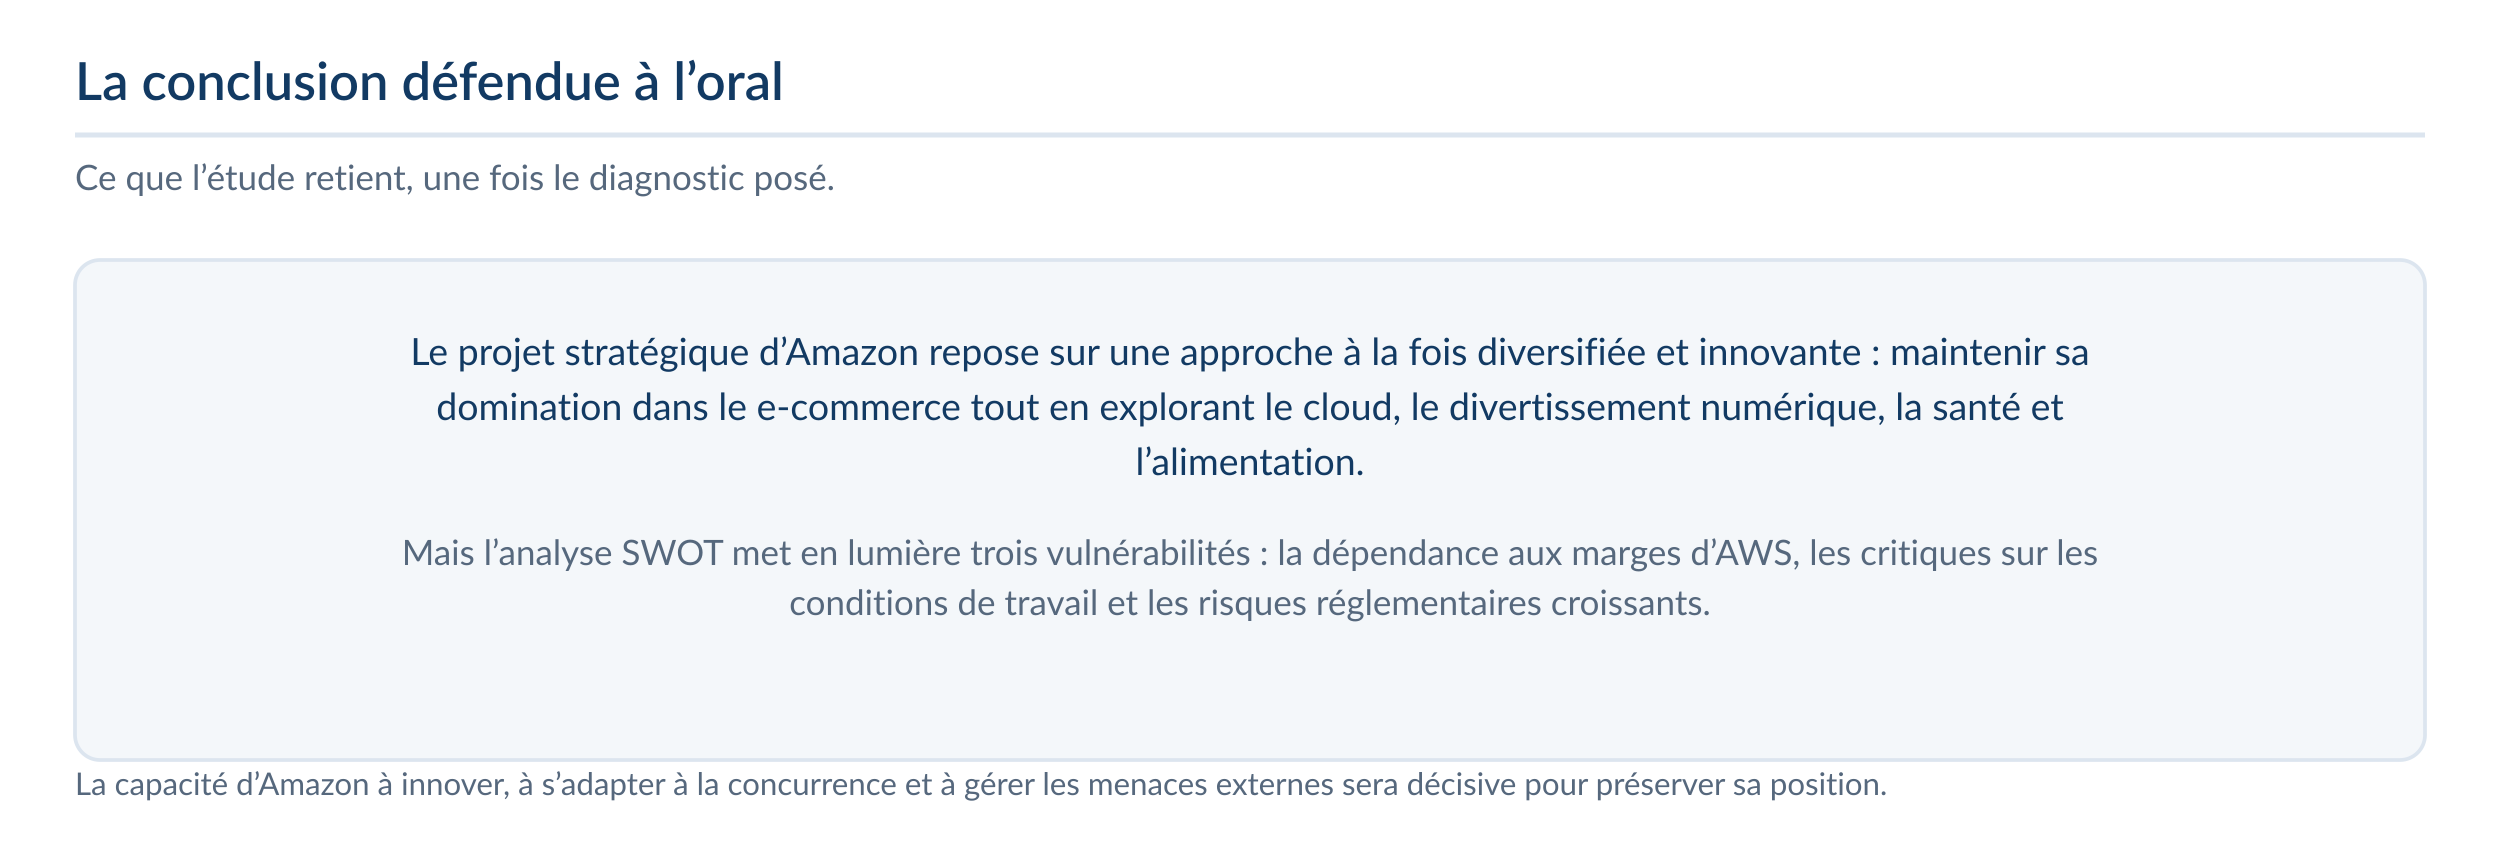
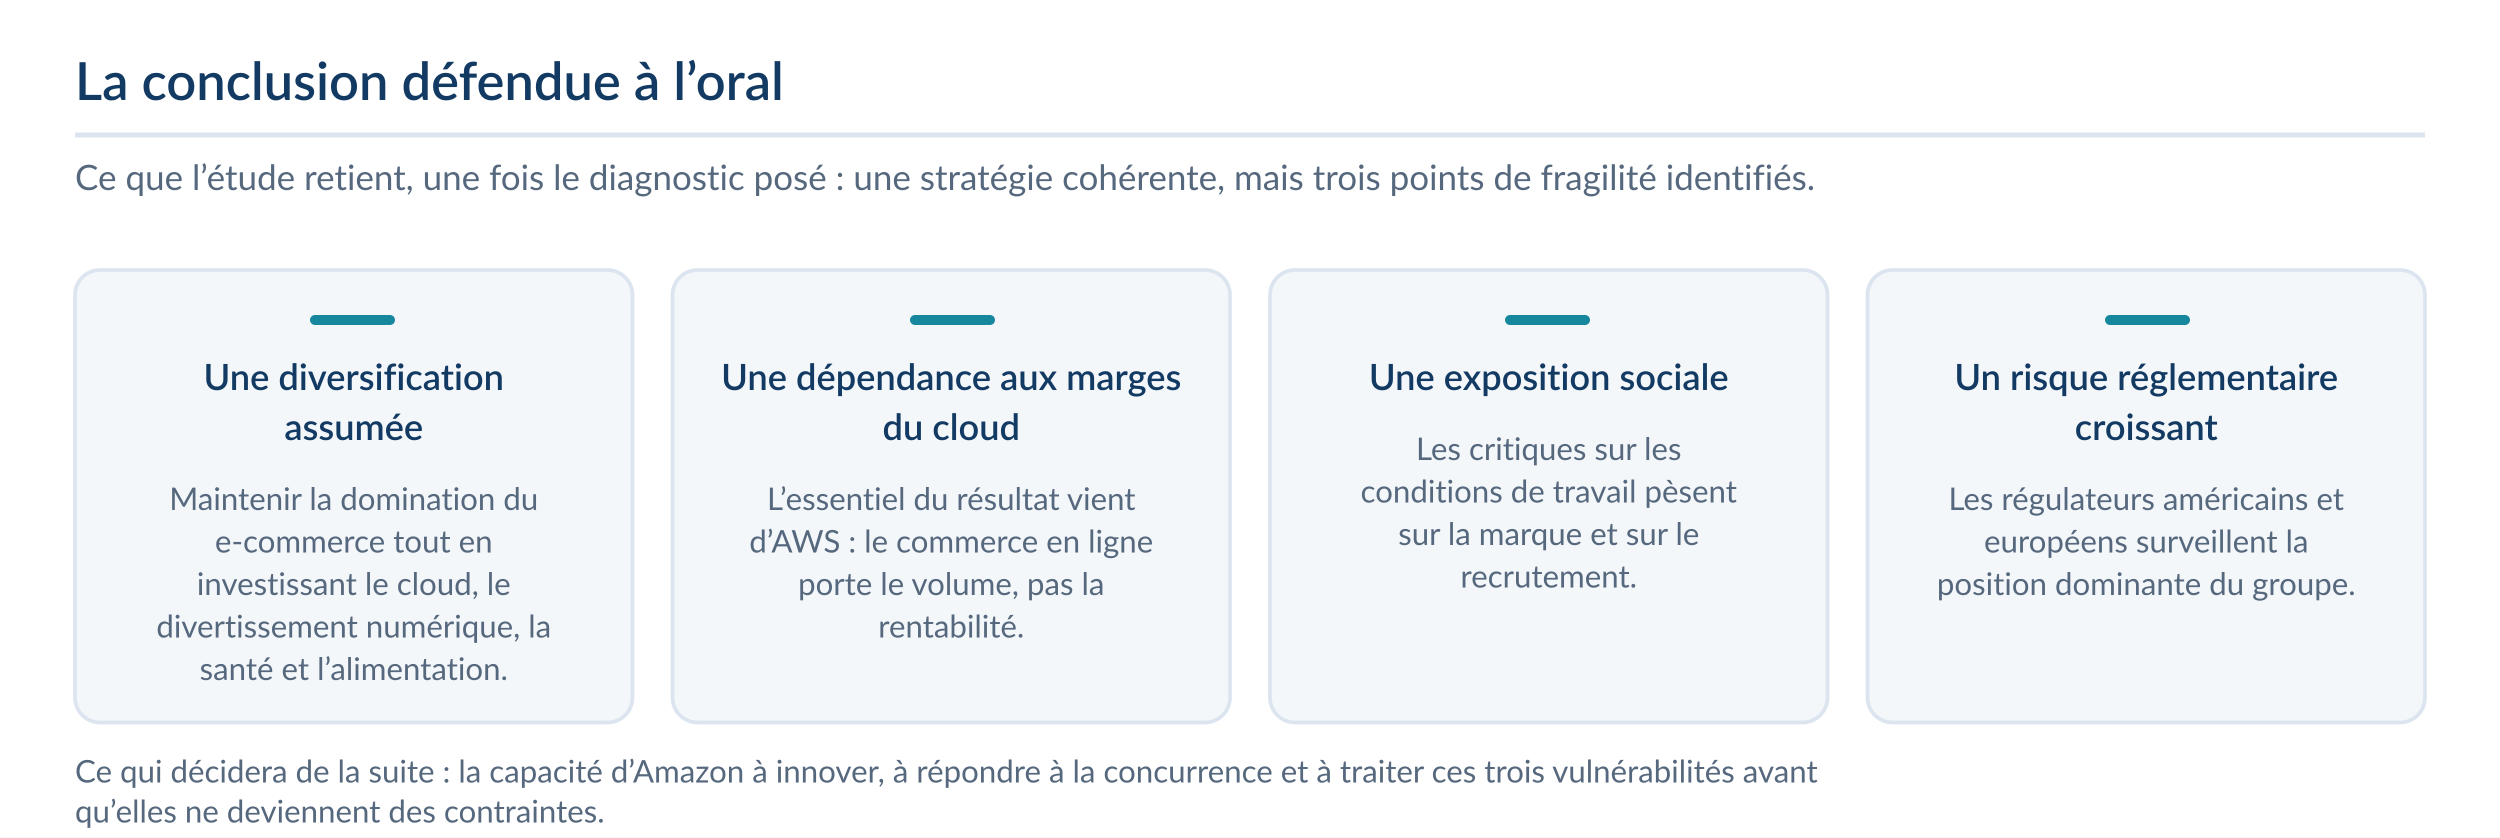
- <svg xmlns="http://www.w3.org/2000/svg" viewBox="0 0 1000 340" width="1000" height="340" role="img">
-   <rect width="1000" height="340" fill="white" />
+ <svg xmlns="http://www.w3.org/2000/svg" viewBox="0 0 1000 335" width="1000" height="335" role="img">
+   <rect width="1000" height="335" fill="white" />
  <text x="30" y="40" font-family="Poppins, Lato, sans-serif" font-size="21" font-weight="600" fill="#123A63" text-anchor="start">La conclusion défendue à l’oral</text>
  <line x1="30" y1="54" x2="970" y2="54" stroke="#DCE5EF" stroke-width="2" />
-   <text x="30" y="76" font-family="Lato, sans-serif" font-size="14" font-weight="400" fill="#56687D" text-anchor="start">Ce que l’étude retient, une fois le diagnostic posé.</text>
-   <rect x="30" y="104" width="940" height="200" rx="10" fill="#F4F7FA" stroke="#DCE5EF" stroke-width="1.5" />
-   <text x="500" y="146" font-family="Lato, sans-serif" font-size="15" font-weight="400" fill="#123A63" text-anchor="middle">Le projet stratégique d’Amazon repose sur une approche à la fois diversifiée et innovante : maintenir sa</text>
-   <text x="500" y="168" font-family="Lato, sans-serif" font-size="15" font-weight="400" fill="#123A63" text-anchor="middle">domination dans le e-commerce tout en explorant le cloud, le divertissement numérique, la santé et</text>
-   <text x="500" y="190" font-family="Lato, sans-serif" font-size="15" font-weight="400" fill="#123A63" text-anchor="middle">l’alimentation.</text>
-   <text x="500" y="226" font-family="Lato, sans-serif" font-size="14" font-weight="400" fill="#56687D" text-anchor="middle">Mais l’analyse SWOT met en lumière trois vulnérabilités : la dépendance aux marges d’AWS, les critiques sur les</text>
-   <text x="500" y="246" font-family="Lato, sans-serif" font-size="14" font-weight="400" fill="#56687D" text-anchor="middle">conditions de travail et les risques réglementaires croissants.</text>
-   <text x="30" y="318" font-family="Lato, sans-serif" font-size="12.5" font-weight="400" fill="#56687D" text-anchor="start">La capacité d’Amazon à innover, à s’adapter à la concurrence et à gérer les menaces externes sera décisive pour préserver sa position.</text>
+   <text x="30" y="76" font-family="Lato, sans-serif" font-size="14" font-weight="400" fill="#56687D" text-anchor="start">Ce que l’étude retient, une fois le diagnostic posé : une stratégie cohérente, mais trois points de fragilité identifiés.</text>
+   <rect x="30.0" y="108" width="223.0" height="181" rx="10" fill="#F4F7FA" stroke="#DCE5EF" stroke-width="1.5" />
+   <rect x="124" y="126" width="34" height="4" rx="2" fill="#17879E" />
+   <text x="141.5" y="156" font-family="Lato, sans-serif" font-size="14.5" font-weight="600" fill="#123A63" text-anchor="middle">Une diversification</text>
+   <text x="141.5" y="176" font-family="Lato, sans-serif" font-size="14.5" font-weight="600" fill="#123A63" text-anchor="middle">assumée</text>
+   <text x="141.5" y="204" font-family="Lato, sans-serif" font-size="12.5" font-weight="400" fill="#56687D" text-anchor="middle">Maintenir la domination du</text>
+   <text x="141.5" y="221" font-family="Lato, sans-serif" font-size="12.5" font-weight="400" fill="#56687D" text-anchor="middle">e-commerce tout en</text>
+   <text x="141.5" y="238" font-family="Lato, sans-serif" font-size="12.5" font-weight="400" fill="#56687D" text-anchor="middle">investissant le cloud, le</text>
+   <text x="141.5" y="255" font-family="Lato, sans-serif" font-size="12.5" font-weight="400" fill="#56687D" text-anchor="middle">divertissement numérique, la</text>
+   <text x="141.5" y="272" font-family="Lato, sans-serif" font-size="12.5" font-weight="400" fill="#56687D" text-anchor="middle">santé et l’alimentation.</text>
+   <rect x="269.0" y="108" width="223.0" height="181" rx="10" fill="#F4F7FA" stroke="#DCE5EF" stroke-width="1.5" />
+   <rect x="364" y="126" width="34" height="4" rx="2" fill="#17879E" />
+   <text x="380.5" y="156" font-family="Lato, sans-serif" font-size="14.5" font-weight="600" fill="#123A63" text-anchor="middle">Une dépendance aux marges</text>
+   <text x="380.5" y="176" font-family="Lato, sans-serif" font-size="14.5" font-weight="600" fill="#123A63" text-anchor="middle">du cloud</text>
+   <text x="380.5" y="204" font-family="Lato, sans-serif" font-size="12.5" font-weight="400" fill="#56687D" text-anchor="middle">L’essentiel du résultat vient</text>
+   <text x="380.5" y="221" font-family="Lato, sans-serif" font-size="12.5" font-weight="400" fill="#56687D" text-anchor="middle">d’AWS : le commerce en ligne</text>
+   <text x="380.5" y="238" font-family="Lato, sans-serif" font-size="12.5" font-weight="400" fill="#56687D" text-anchor="middle">porte le volume, pas la</text>
+   <text x="380.5" y="255" font-family="Lato, sans-serif" font-size="12.5" font-weight="400" fill="#56687D" text-anchor="middle">rentabilité.</text>
+   <rect x="508.0" y="108" width="223.0" height="181" rx="10" fill="#F4F7FA" stroke="#DCE5EF" stroke-width="1.5" />
+   <rect x="602" y="126" width="34" height="4" rx="2" fill="#17879E" />
+   <text x="619.5" y="156" font-family="Lato, sans-serif" font-size="14.5" font-weight="600" fill="#123A63" text-anchor="middle">Une exposition sociale</text>
+   <text x="619.5" y="184" font-family="Lato, sans-serif" font-size="12.5" font-weight="400" fill="#56687D" text-anchor="middle">Les critiques sur les</text>
+   <text x="619.5" y="201" font-family="Lato, sans-serif" font-size="12.5" font-weight="400" fill="#56687D" text-anchor="middle">conditions de travail pèsent</text>
+   <text x="619.5" y="218" font-family="Lato, sans-serif" font-size="12.5" font-weight="400" fill="#56687D" text-anchor="middle">sur la marque et sur le</text>
+   <text x="619.5" y="235" font-family="Lato, sans-serif" font-size="12.5" font-weight="400" fill="#56687D" text-anchor="middle">recrutement.</text>
+   <rect x="747.0" y="108" width="223.0" height="181" rx="10" fill="#F4F7FA" stroke="#DCE5EF" stroke-width="1.5" />
+   <rect x="842" y="126" width="34" height="4" rx="2" fill="#17879E" />
+   <text x="858.5" y="156" font-family="Lato, sans-serif" font-size="14.5" font-weight="600" fill="#123A63" text-anchor="middle">Un risque réglementaire</text>
+   <text x="858.5" y="176" font-family="Lato, sans-serif" font-size="14.5" font-weight="600" fill="#123A63" text-anchor="middle">croissant</text>
+   <text x="858.5" y="204" font-family="Lato, sans-serif" font-size="12.5" font-weight="400" fill="#56687D" text-anchor="middle">Les régulateurs américains et</text>
+   <text x="858.5" y="221" font-family="Lato, sans-serif" font-size="12.5" font-weight="400" fill="#56687D" text-anchor="middle">européens surveillent la</text>
+   <text x="858.5" y="238" font-family="Lato, sans-serif" font-size="12.5" font-weight="400" fill="#56687D" text-anchor="middle">position dominante du groupe.</text>
+   <text x="30" y="313" font-family="Lato, sans-serif" font-size="12.5" font-weight="400" fill="#56687D" text-anchor="start">Ce qui décidera de la suite : la capacité d’Amazon à innover, à répondre à la concurrence et à traiter ces trois vulnérabilités avant</text>
+   <text x="30" y="329" font-family="Lato, sans-serif" font-size="12.5" font-weight="400" fill="#56687D" text-anchor="start">qu’elles ne deviennent des contraintes.</text>
</svg>
